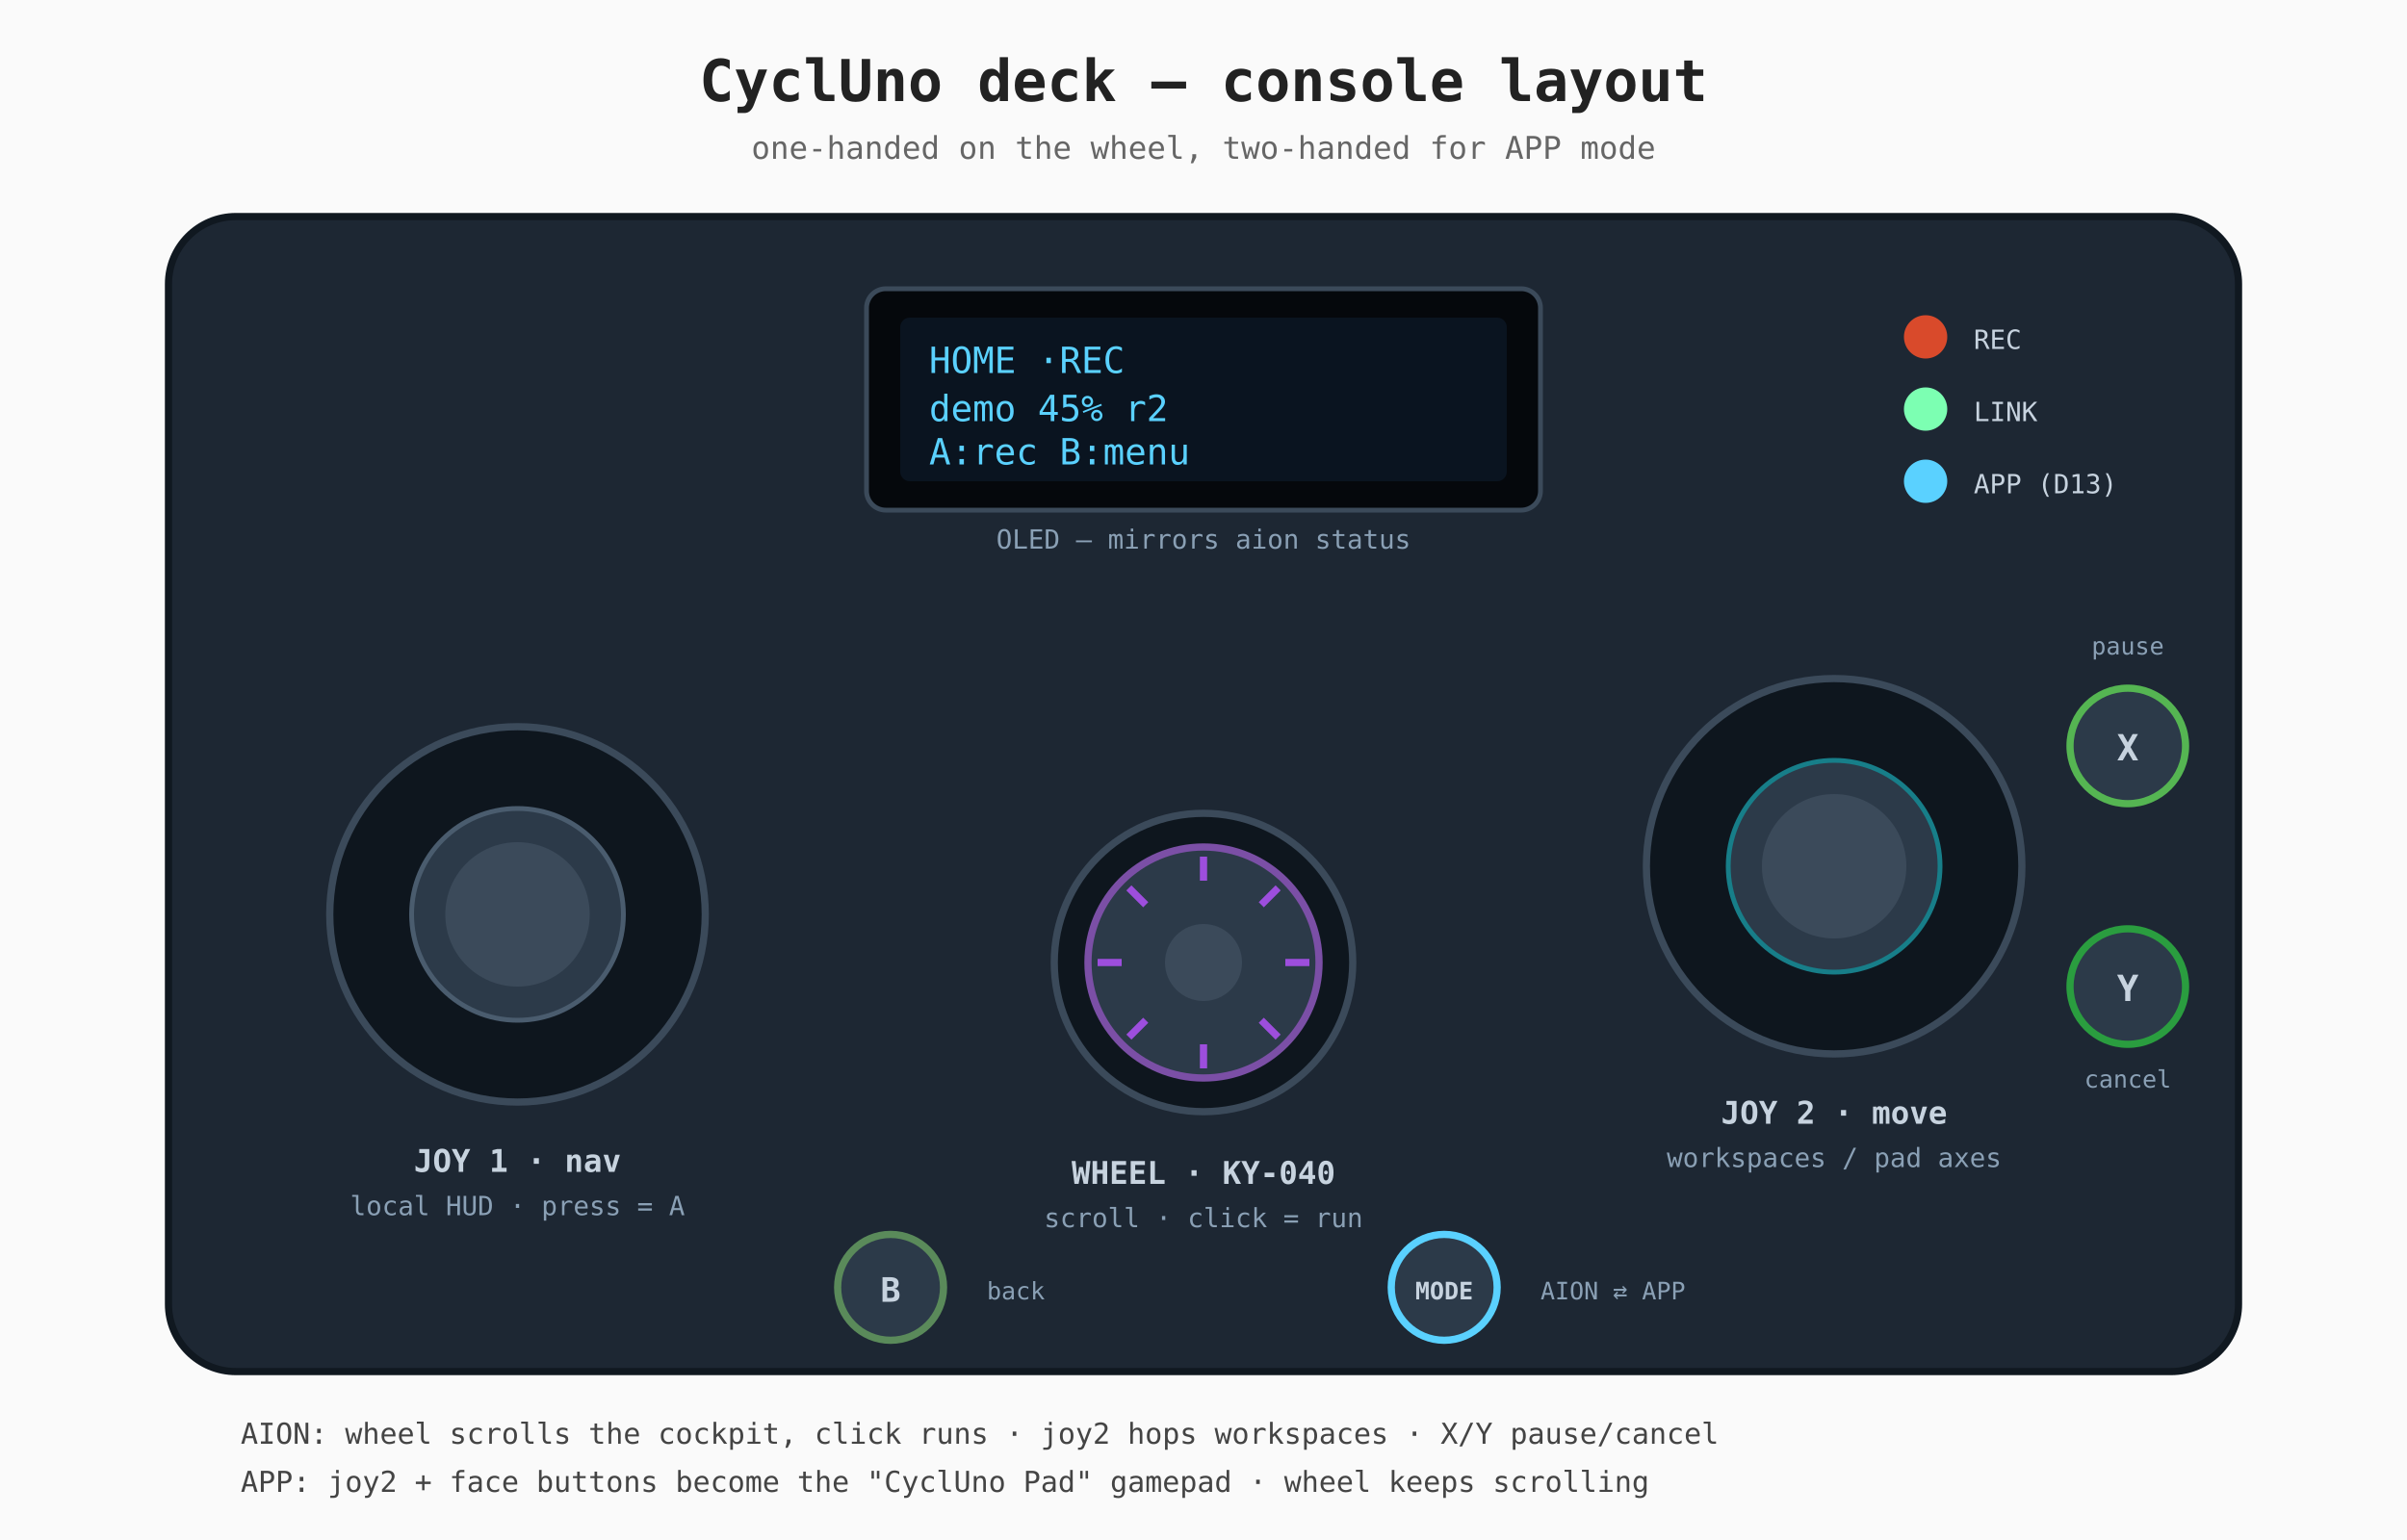
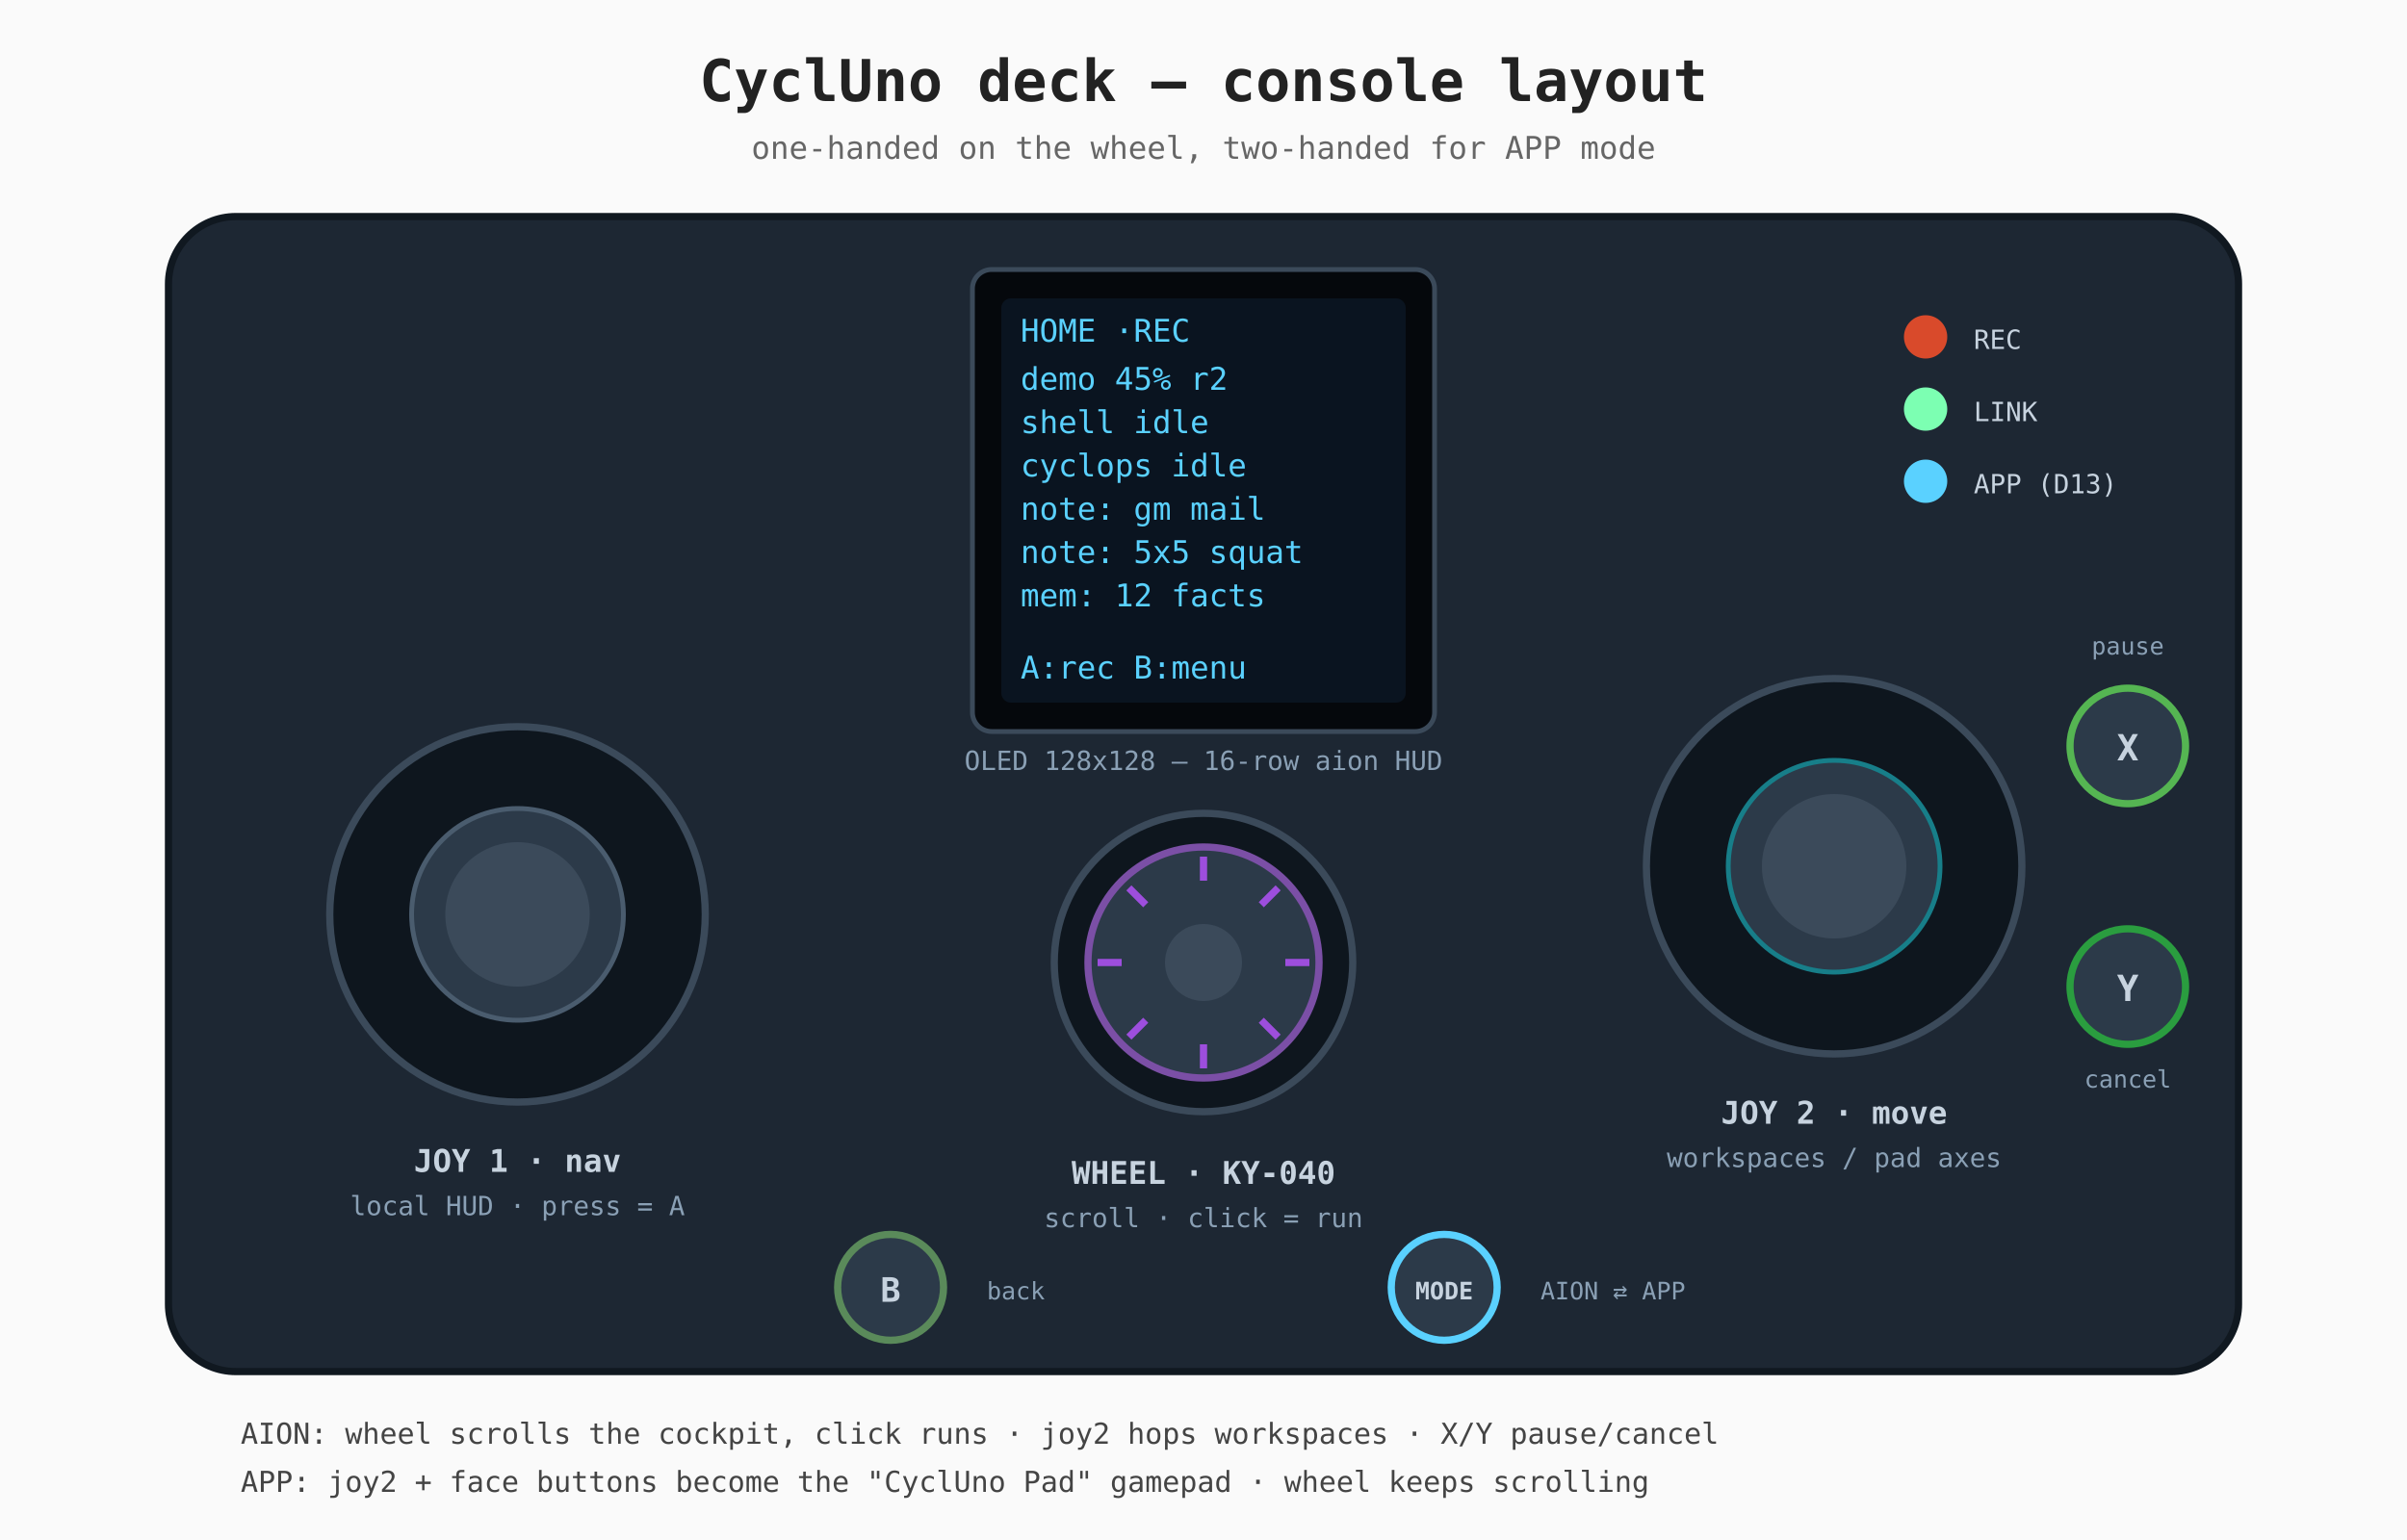
<svg xmlns="http://www.w3.org/2000/svg" width="1000" height="640" viewBox="0 0 1000 640" font-family="monospace">
  <rect width="1000" height="640" fill="#fafafa" />
  <text x="500" y="42" text-anchor="middle" font-size="24" font-weight="bold" fill="#222">CyclUno deck — console layout</text>
  <text x="500" y="66" text-anchor="middle" font-size="13" fill="#666">one-handed on the wheel, two-handed for APP mode</text>
  <rect x="70" y="90" width="860" height="480" rx="28" fill="#1d2733" stroke="#101820" stroke-width="3" />
-   <rect x="360" y="120" width="280" height="92" rx="8" fill="#05080c" stroke="#3b4a5a" stroke-width="2" />
-   <rect x="374" y="132" width="252" height="68" rx="4" fill="#0a1420" />
-   <g font-size="15" fill="#5ad1ff">
-     <text x="386" y="155">HOME          ·REC</text>
-     <text x="386" y="175">demo  45%  r2</text>
-     <text x="386" y="193">A:rec  B:menu</text>
+   <rect x="404" y="112" width="192" height="192" rx="8" fill="#05080c" stroke="#3b4a5a" stroke-width="2" />
+   <rect x="416" y="124" width="168" height="168" rx="4" fill="#0a1420" />
+   <g font-size="13" fill="#5ad1ff">
+     <text x="424" y="142">HOME      ·REC</text>
+     <text x="424" y="162">demo 45% r2</text>
+     <text x="424" y="180">shell idle</text>
+     <text x="424" y="198">cyclops idle</text>
+     <text x="424" y="216">note: gm mail</text>
+     <text x="424" y="234">note: 5x5 squat</text>
+     <text x="424" y="252">mem: 12 facts</text>
+     <text x="424" y="282">A:rec  B:menu</text>
  </g>
-   <text x="500" y="228" text-anchor="middle" font-size="11" fill="#8aa0b5">OLED — mirrors aion status</text>
+   <text x="500" y="320" text-anchor="middle" font-size="11" fill="#8aa0b5">OLED 128x128 — 16-row aion HUD</text>
  <g>
    <circle cx="800" cy="140" r="9" fill="#d94a2b" />
    <text x="820" y="145" font-size="11" fill="#c7d3df">REC</text>
    <circle cx="800" cy="170" r="9" fill="#7cffb2" />
    <text x="820" y="175" font-size="11" fill="#c7d3df">LINK</text>
    <circle cx="800" cy="200" r="9" fill="#5ad1ff" />
    <text x="820" y="205" font-size="11" fill="#c7d3df">APP (D13)</text>
  </g>
  <circle cx="215" cy="380" r="78" fill="#0e161e" stroke="#3b4a5a" stroke-width="3" />
  <circle cx="215" cy="380" r="44" fill="#2c3a49" stroke="#4a5c6e" stroke-width="2" />
  <circle cx="215" cy="380" r="30" fill="#3b4a5a" />
  <text x="215" y="487" text-anchor="middle" font-size="13" font-weight="bold" fill="#c7d3df">JOY 1 · nav</text>
  <text x="215" y="505" text-anchor="middle" font-size="11" fill="#8aa0b5">local HUD · press = A</text>
  <g>
    <circle cx="500" cy="400" r="62" fill="#0e161e" stroke="#3b4a5a" stroke-width="3" />
    <circle cx="500" cy="400" r="48" fill="#2c3a49" stroke="#7b4fa6" stroke-width="3" />
    <g stroke="#9d4edd" stroke-width="3">
      <line x1="500" y1="356" x2="500" y2="366" />
      <line x1="531" y1="369" x2="524" y2="376" />
      <line x1="544" y1="400" x2="534" y2="400" />
      <line x1="531" y1="431" x2="524" y2="424" />
      <line x1="500" y1="444" x2="500" y2="434" />
      <line x1="469" y1="431" x2="476" y2="424" />
      <line x1="456" y1="400" x2="466" y2="400" />
      <line x1="469" y1="369" x2="476" y2="376" />
    </g>
    <circle cx="500" cy="400" r="16" fill="#3b4a5a" />
  </g>
  <text x="500" y="492" text-anchor="middle" font-size="13" font-weight="bold" fill="#c7d3df">WHEEL · KY-040</text>
  <text x="500" y="510" text-anchor="middle" font-size="11" fill="#8aa0b5">scroll · click = run</text>
  <circle cx="762" cy="360" r="78" fill="#0e161e" stroke="#3b4a5a" stroke-width="3" />
  <circle cx="762" cy="360" r="44" fill="#2c3a49" stroke="#177e89" stroke-width="2" />
  <circle cx="762" cy="360" r="30" fill="#3b4a5a" />
  <text x="762" y="467" text-anchor="middle" font-size="13" font-weight="bold" fill="#c7d3df">JOY 2 · move</text>
  <text x="762" y="485" text-anchor="middle" font-size="11" fill="#8aa0b5">workspaces / pad axes</text>
  <circle cx="884" cy="310" r="24" fill="#2c3a49" stroke="#55b552" stroke-width="3" />
  <text x="884" y="316" text-anchor="middle" font-size="15" font-weight="bold" fill="#c7d3df">X</text>
  <text x="884" y="272" text-anchor="middle" font-size="10" fill="#8aa0b5">pause</text>
  <circle cx="884" cy="410" r="24" fill="#2c3a49" stroke="#2a9d3f" stroke-width="3" />
  <text x="884" y="416" text-anchor="middle" font-size="15" font-weight="bold" fill="#c7d3df">Y</text>
  <text x="884" y="452" text-anchor="middle" font-size="10" fill="#8aa0b5">cancel</text>
  <circle cx="370" cy="535" r="22" fill="#2c3a49" stroke="#5a8a5a" stroke-width="3" />
  <text x="370" y="541" text-anchor="middle" font-size="14" font-weight="bold" fill="#c7d3df">B</text>
  <text x="410" y="540" font-size="10" fill="#8aa0b5">back</text>
  <circle cx="600" cy="535" r="22" fill="#2c3a49" stroke="#5ad1ff" stroke-width="3" />
  <text x="600" y="540" text-anchor="middle" font-size="10" font-weight="bold" fill="#c7d3df">MODE</text>
  <text x="640" y="540" font-size="10" fill="#8aa0b5">AION ⇄ APP</text>
  <g font-size="12" fill="#444">
    <text x="100" y="600">AION: wheel scrolls the cockpit, click runs · joy2 hops workspaces · X/Y pause/cancel</text>
    <text x="100" y="620">APP:  joy2 + face buttons become the "CyclUno Pad" gamepad · wheel keeps scrolling</text>
  </g>
</svg>
